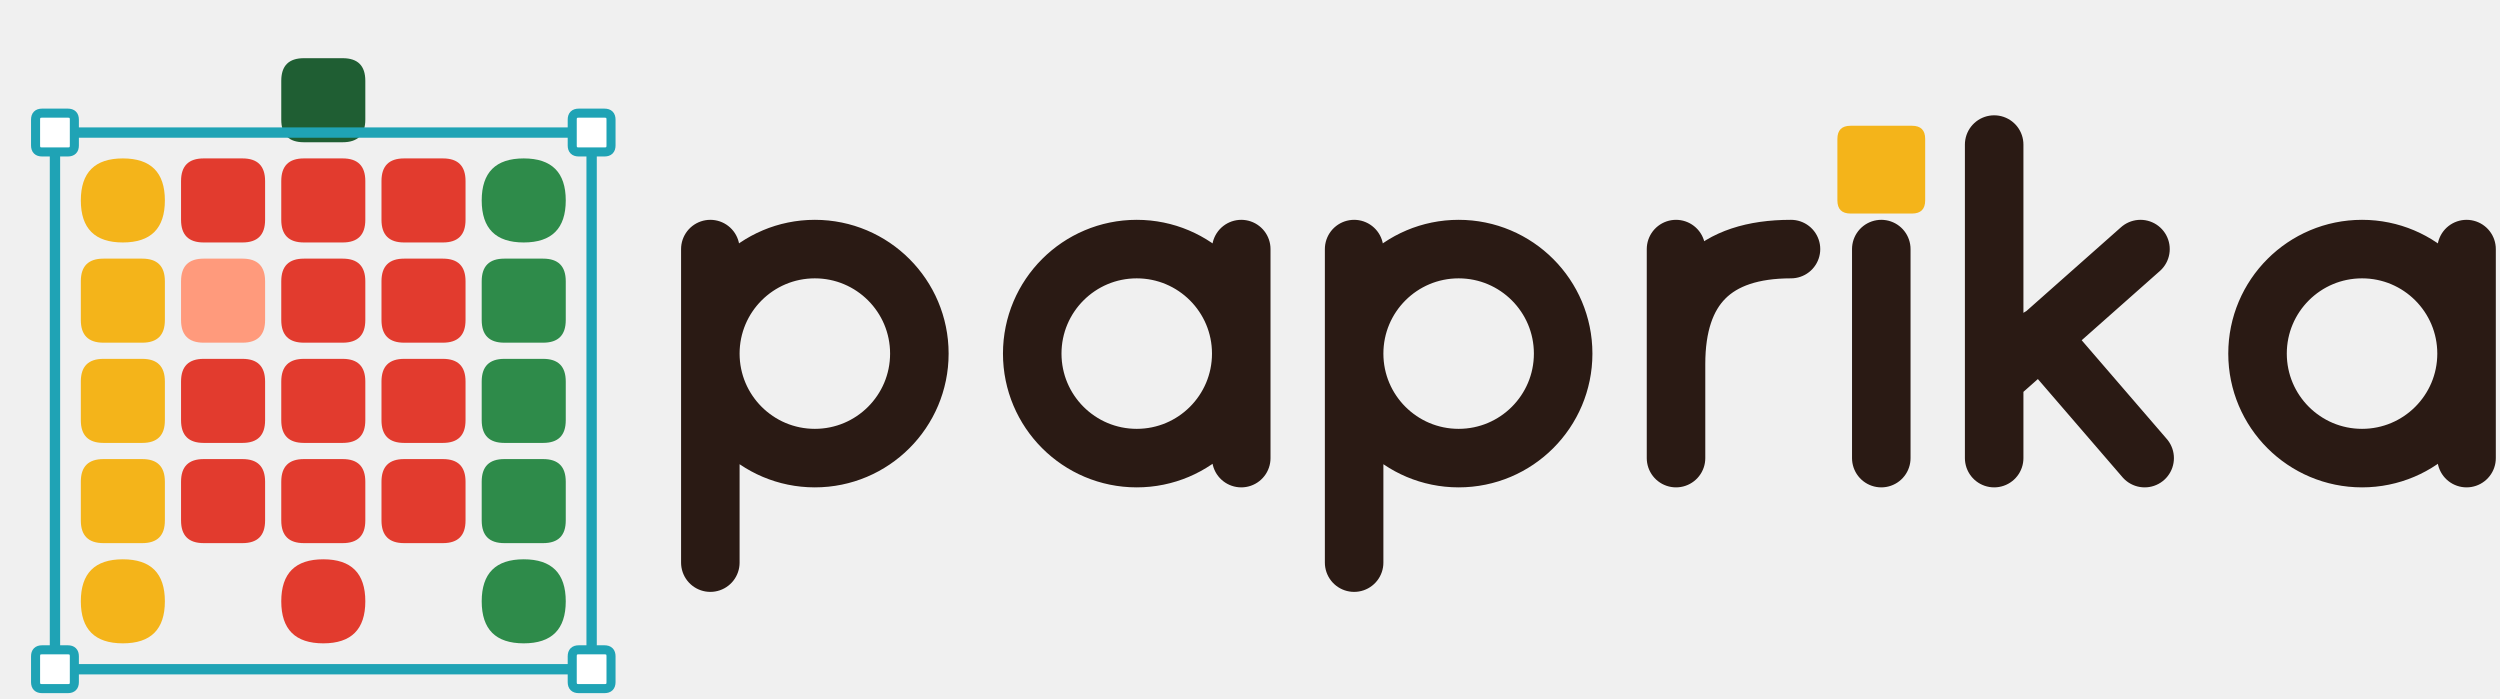
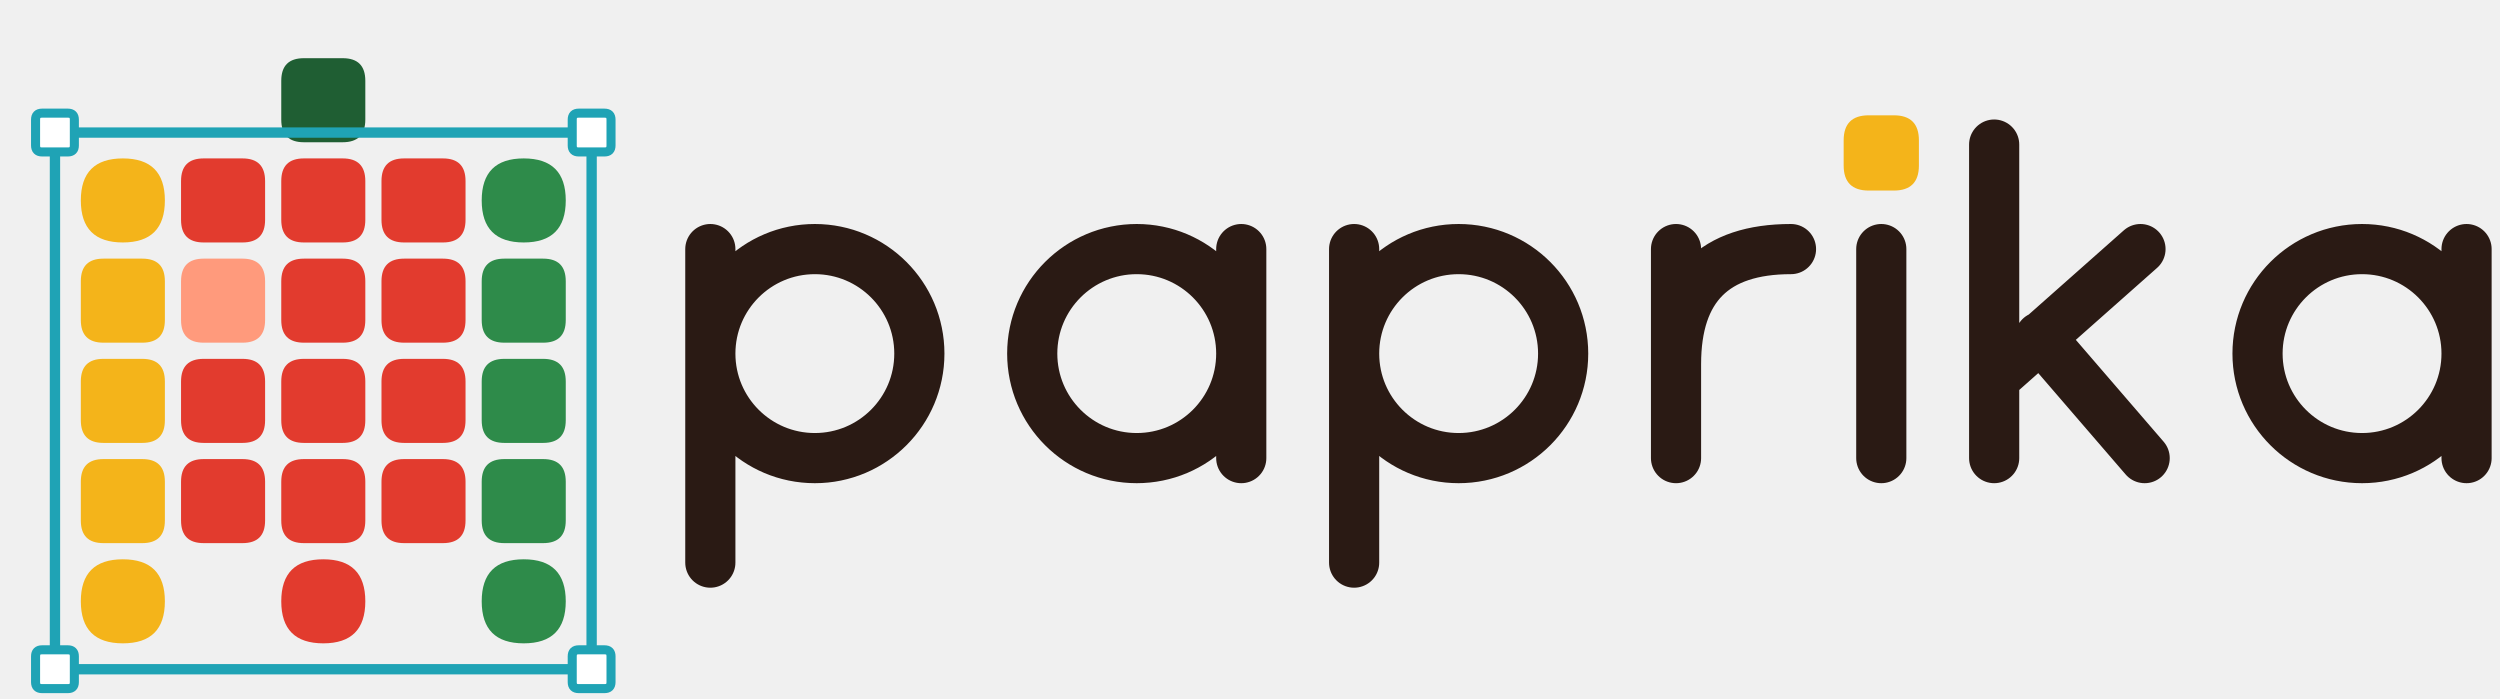
<svg xmlns="http://www.w3.org/2000/svg" width="494.91" height="138.24" viewBox="0 0 494.91 138.24">
  <g transform="scale(1.28)">
    <path d="M47 9 H53 Q56.5 9 56.5 12.5 V18.5 Q56.5 22 53 22 H47 Q43.5 22 43.5 18.5 V12.5 Q43.5 9 47 9 Z" fill="#1F5E33" />
    <path d="M19 24.5 H19 Q25.5 24.5 25.5 31 V31 Q25.5 37.5 19 37.5 H19 Q12.5 37.5 12.5 31 V31 Q12.5 24.5 19 24.5 Z M16 40 H22 Q25.5 40 25.5 43.5 V49.5 Q25.5 53 22 53 H16 Q12.5 53 12.5 49.5 V43.5 Q12.5 40 16 40 Z M16 55.5 H22 Q25.5 55.5 25.5 59 V65 Q25.5 68.5 22 68.5 H16 Q12.5 68.5 12.5 65 V59 Q12.5 55.5 16 55.5 Z M16 71 H22 Q25.5 71 25.5 74.5 V80.5 Q25.5 84 22 84 H16 Q12.5 84 12.5 80.5 V74.5 Q12.5 71 16 71 Z M19 86.5 H19 Q25.5 86.5 25.5 93 V93 Q25.5 99.5 19 99.5 H19 Q12.5 99.5 12.5 93 V93 Q12.5 86.5 19 86.5 Z" fill="#F4B41A" />
    <path d="M31.5 24.5 H37.5 Q41 24.5 41 28 V34 Q41 37.5 37.5 37.5 H31.5 Q28 37.5 28 34 V28 Q28 24.5 31.5 24.5 Z M47 24.5 H53 Q56.5 24.5 56.5 28 V34 Q56.5 37.5 53 37.5 H47 Q43.5 37.5 43.5 34 V28 Q43.5 24.5 47 24.5 Z M62.5 24.5 H68.5 Q72 24.5 72 28 V34 Q72 37.5 68.5 37.5 H62.5 Q59 37.5 59 34 V28 Q59 24.5 62.5 24.5 Z M47 40 H53 Q56.5 40 56.5 43.5 V49.5 Q56.5 53 53 53 H47 Q43.5 53 43.5 49.5 V43.5 Q43.5 40 47 40 Z M62.5 40 H68.5 Q72 40 72 43.5 V49.5 Q72 53 68.5 53 H62.5 Q59 53 59 49.5 V43.5 Q59 40 62.5 40 Z M31.5 55.5 H37.5 Q41 55.5 41 59 V65 Q41 68.5 37.5 68.5 H31.5 Q28 68.5 28 65 V59 Q28 55.5 31.5 55.5 Z M47 55.5 H53 Q56.5 55.5 56.5 59 V65 Q56.5 68.5 53 68.5 H47 Q43.5 68.5 43.5 65 V59 Q43.5 55.5 47 55.5 Z M62.5 55.5 H68.5 Q72 55.5 72 59 V65 Q72 68.5 68.5 68.5 H62.5 Q59 68.5 59 65 V59 Q59 55.5 62.5 55.5 Z M31.5 71 H37.5 Q41 71 41 74.5 V80.5 Q41 84 37.5 84 H31.5 Q28 84 28 80.5 V74.5 Q28 71 31.5 71 Z M47 71 H53 Q56.5 71 56.5 74.5 V80.5 Q56.5 84 53 84 H47 Q43.5 84 43.5 80.5 V74.5 Q43.5 71 47 71 Z M62.5 71 H68.5 Q72 71 72 74.5 V80.5 Q72 84 68.5 84 H62.5 Q59 84 59 80.5 V74.5 Q59 71 62.5 71 Z M50 86.5 H50 Q56.5 86.5 56.5 93 V93 Q56.5 99.5 50 99.5 H50 Q43.5 99.5 43.5 93 V93 Q43.5 86.5 50 86.5 Z" fill="#E23B2E" />
    <path d="M81 24.5 H81 Q87.5 24.5 87.5 31 V31 Q87.5 37.5 81 37.5 H81 Q74.5 37.5 74.5 31 V31 Q74.5 24.5 81 24.5 Z M78 40 H84 Q87.5 40 87.5 43.5 V49.5 Q87.5 53 84 53 H78 Q74.5 53 74.5 49.5 V43.5 Q74.5 40 78 40 Z M78 55.5 H84 Q87.5 55.5 87.5 59 V65 Q87.5 68.5 84 68.5 H78 Q74.5 68.5 74.5 65 V59 Q74.5 55.5 78 55.5 Z M78 71 H84 Q87.5 71 87.5 74.5 V80.5 Q87.5 84 84 84 H78 Q74.5 84 74.5 80.5 V74.5 Q74.5 71 78 71 Z M81 86.5 H81 Q87.5 86.5 87.5 93 V93 Q87.5 99.5 81 99.5 H81 Q74.5 99.5 74.5 93 V93 Q74.5 86.5 81 86.5 Z" fill="#2E8B4A" />
    <path d="M31.5 40 H37.5 Q41 40 41 43.5 V49.5 Q41 53 37.5 53 H31.5 Q28 53 28 49.5 V43.5 Q28 40 31.5 40 Z" fill="#FF9A7C" />
    <path d="M8.5 20.5 H91.5 Q91.5 20.5 91.5 20.5 V103.5 Q91.5 103.5 91.5 103.5 H8.5 Q8.5 103.5 8.5 103.5 V20.5 Q8.5 20.5 8.5 20.5 Z" fill="none" stroke="#1FA3B5" stroke-width="1.6" stroke-linejoin="round" />
    <path d="M6.5 17.5 H10.5 Q11.5 17.5 11.5 18.5 V22.5 Q11.5 23.5 10.5 23.5 H6.5 Q5.5 23.5 5.5 22.5 V18.5 Q5.5 17.5 6.5 17.5 Z M89.5 17.5 H93.5 Q94.5 17.5 94.5 18.5 V22.5 Q94.5 23.5 93.5 23.5 H89.5 Q88.5 23.5 88.5 22.5 V18.5 Q88.5 17.5 89.5 17.5 Z M6.5 100.5 H10.5 Q11.5 100.5 11.5 101.5 V105.5 Q11.5 106.5 10.5 106.5 H6.5 Q5.5 106.5 5.5 105.5 V101.5 Q5.5 100.5 6.5 100.5 Z M89.5 100.5 H93.5 Q94.5 100.5 94.5 101.5 V105.5 Q94.5 106.5 93.5 106.5 H89.5 Q88.5 106.5 88.5 105.5 V101.5 Q88.5 100.5 89.5 100.5 Z" fill="#FFFFFF" stroke="#1FA3B5" stroke-width="1.4" stroke-linejoin="round" />
  </g>
  <g transform="translate(140.62 49.31) scale(0.413793)">
-     <path d="M0 0 L0 150 M0 50 A50 50 0 1 0 100 50 A50 50 0 1 0 0 50 Z M154 50 A50 50 0 1 0 254 50 A50 50 0 1 0 154 50 Z M254 0 L254 100 M308 0 L308 150 M308 50 A50 50 0 1 0 408 50 A50 50 0 1 0 308 50 Z M462 100 L462 0 M462 55 Q462 0 517 0 M560.2 0 L560.2 100 M614.2 -50 L614.2 100 M684.2 0 L614.2 62 M636.2 42 L686.2 100 M740.2 50 A50 50 0 1 0 840.2 50 A50 50 0 1 0 740.2 50 Z M840.2 0 L840.2 100" fill="none" stroke="#2A1A14" stroke-width="28" stroke-linecap="round" stroke-linejoin="round" />
-     <path d="M545.5 -59 H574.9 Q581.2 -59 581.2 -52.7 V-23.3 Q581.2 -17 574.9 -17 H545.5 Q539.2 -17 539.2 -23.3 V-52.7 Q539.2 -59 545.5 -59 Z" fill="#F4B41A" />
+     <path d="M0 0 L0 150 M0 50 A50 50 0 1 0 100 50 A50 50 0 1 0 0 50 Z M154 50 A50 50 0 1 0 254 50 A50 50 0 1 0 154 50 Z M254 0 L254 100 M308 0 L308 150 M308 50 A50 50 0 1 0 408 50 A50 50 0 1 0 308 50 Z M462 100 L462 0 M462 55 Q462 0 517 0 M560.2 0 L560.2 100 M614.2 -50 L614.2 100 M684.2 0 L614.2 62 M636.2 42 L686.2 100 M740.2 50 A50 50 0 1 0 840.2 50 A50 50 0 1 0 740.2 50 Z M840.2 0 L840.2 100" fill="none" stroke="#2A1A14" stroke-width="24" stroke-linecap="round" stroke-linejoin="round" />
+     <path d="M554.2 -64 H566.2 Q578.2 -64 578.2 -52 V-40 Q578.2 -28 566.2 -28 H554.2 Q542.2 -28 542.2 -40 V-52 Q542.2 -64 554.2 -64 Z" fill="#F4B41A" />
  </g>
</svg>
